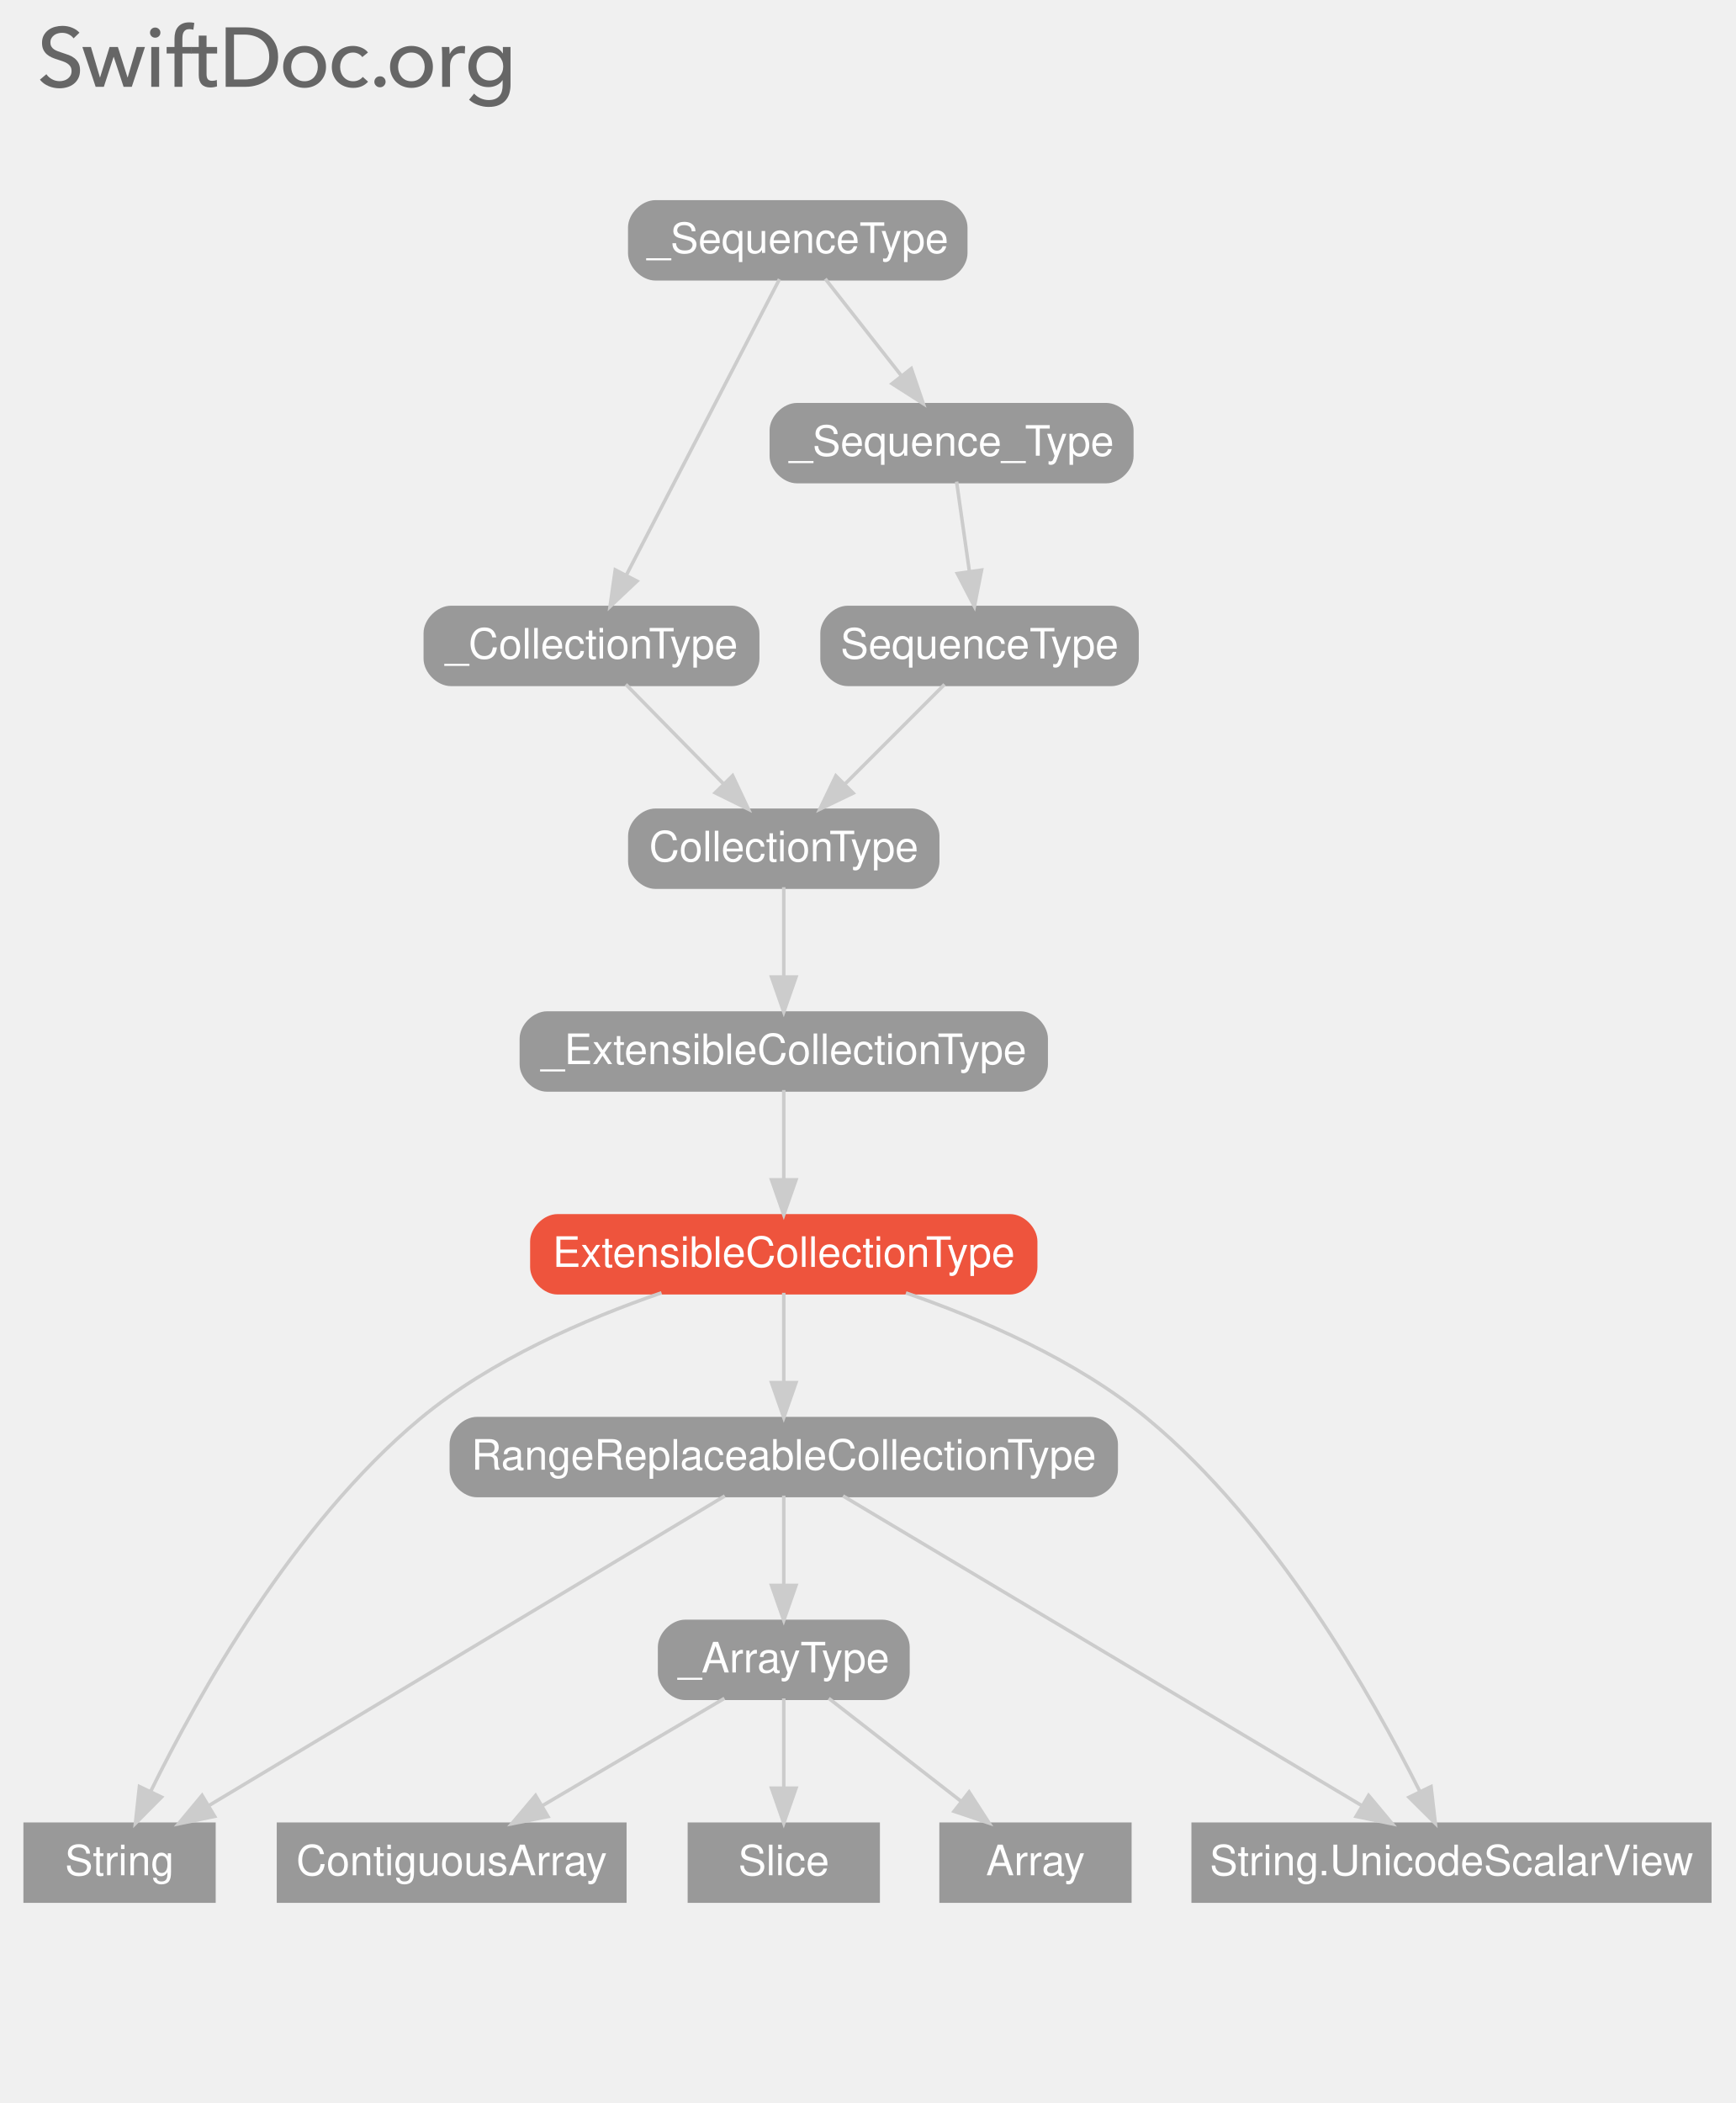
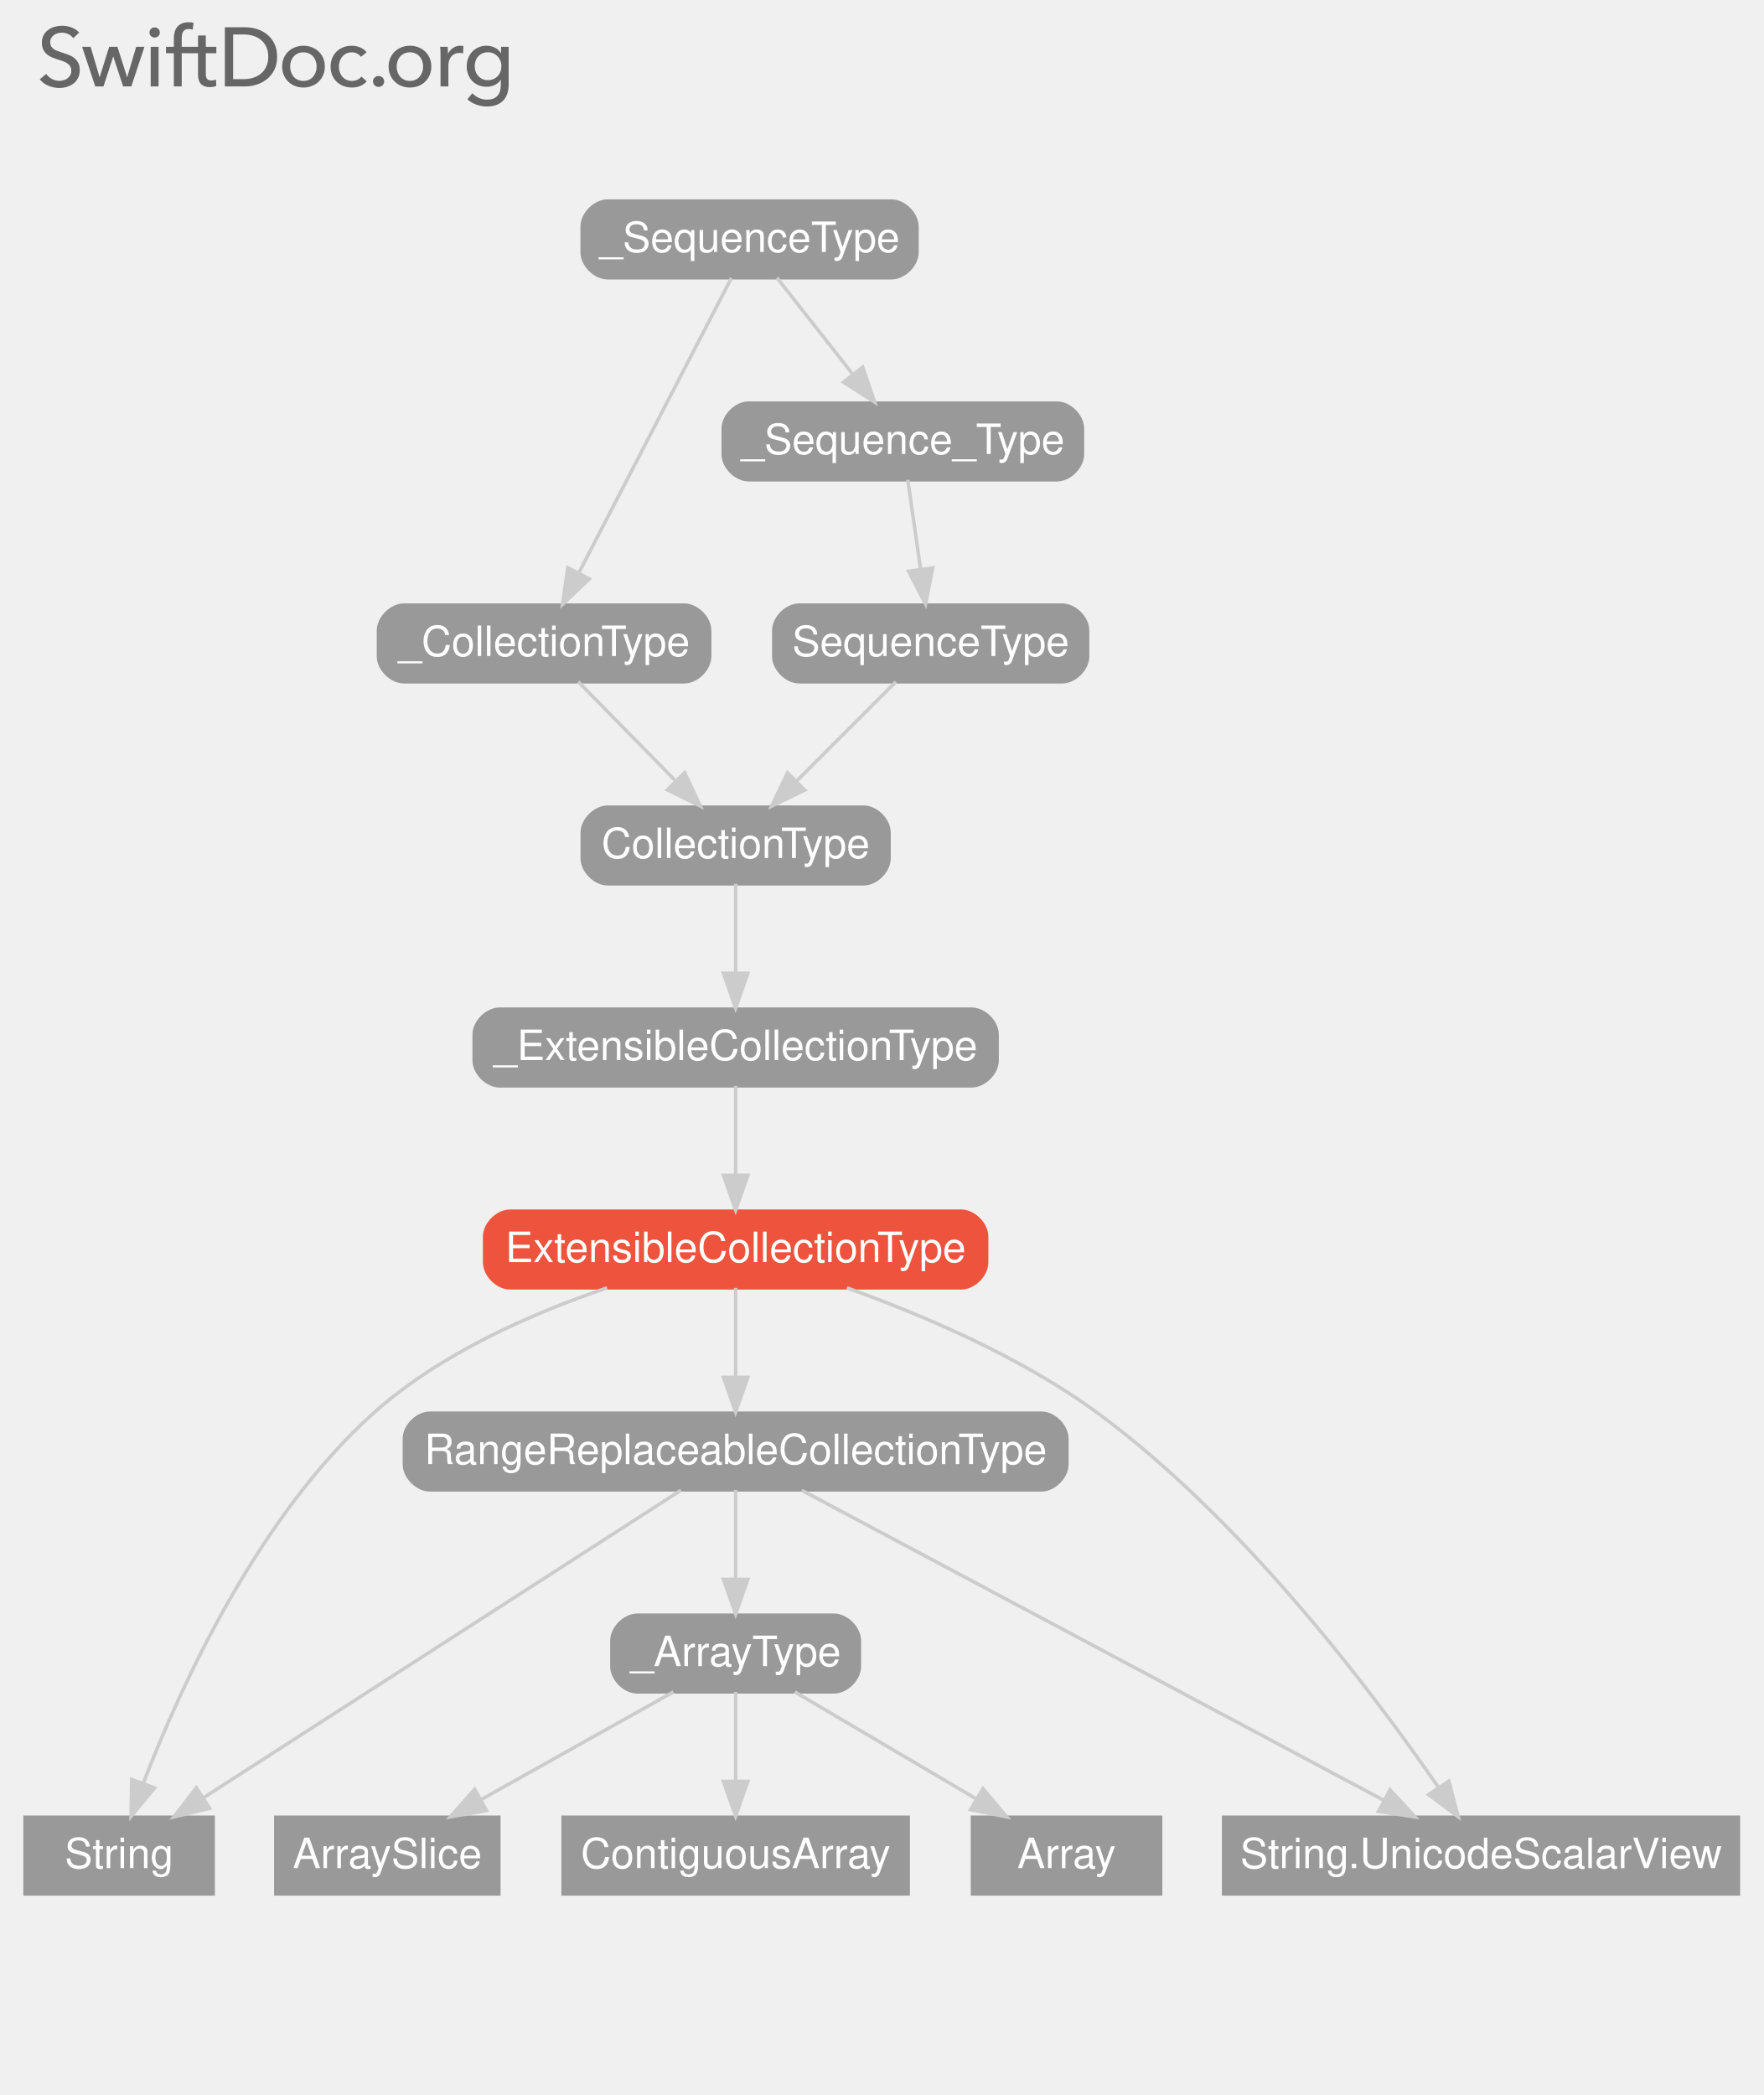
- <svg xmlns="http://www.w3.org/2000/svg" xmlns:xlink="http://www.w3.org/1999/xlink" width="496pt" height="601pt" viewBox="0.00 0.00 496.40 601.20">
+ <svg xmlns="http://www.w3.org/2000/svg" xmlns:xlink="http://www.w3.org/1999/xlink" width="506pt" height="601pt" viewBox="0.00 0.00 506.40 601.20">
  <g id="graph0" class="graph" transform="scale(1 1) rotate(0) translate(7.2 543.6)">
    <g transform="translate(0 -543.6)">
      <g>
        <path fill="#666666" d="M13.846,10.832c-0.336-0.464-0.792-0.844-1.368-1.14s-1.224-0.444-1.944-0.444         c-0.384,0-0.772,0.052-1.164,0.156C8.977,9.509,8.622,9.677,8.301,9.908c-0.32,0.232-0.58,0.52-0.78,0.864         c-0.2,0.344-0.3,0.756-0.3,1.236c0,0.464,0.092,0.852,0.276,1.164c0.184,0.312,0.432,0.576,0.744,0.792s0.68,0.4,1.104,0.552         c0.423,0.152,0.876,0.309,1.356,0.468c0.576,0.177,1.16,0.376,1.752,0.601c0.592,0.224,1.128,0.52,1.608,0.888         s0.872,0.828,1.176,1.38s0.456,1.252,0.456,2.101c0,0.88-0.164,1.644-0.492,2.292c-0.328,0.647-0.765,1.184-1.308,1.607         c-0.544,0.424-1.172,0.74-1.884,0.948s-1.444,0.312-2.196,0.312c-1.072,0-2.108-0.208-3.108-0.624         c-1-0.415-1.828-1.031-2.484-1.848l1.848-1.56c0.4,0.592,0.936,1.071,1.608,1.439c0.672,0.368,1.399,0.552,2.184,0.552         c0.4,0,0.8-0.056,1.2-0.168c0.4-0.111,0.764-0.288,1.092-0.527c0.328-0.24,0.596-0.54,0.804-0.9         c0.208-0.36,0.312-0.796,0.312-1.308s-0.108-0.94-0.324-1.284c-0.216-0.344-0.508-0.636-0.876-0.876s-0.796-0.444-1.284-0.612         c-0.488-0.168-1.004-0.34-1.548-0.516c-0.544-0.16-1.08-0.356-1.608-0.588c-0.528-0.232-1-0.528-1.416-0.889         c-0.416-0.359-0.752-0.804-1.008-1.332c-0.256-0.527-0.384-1.184-0.384-1.968c0-0.848,0.172-1.576,0.516-2.184         c0.344-0.608,0.792-1.112,1.344-1.512c0.552-0.4,1.176-0.692,1.872-0.876c0.696-0.184,1.396-0.276,2.1-0.276         c0.992,0,1.92,0.176,2.784,0.528c0.864,0.352,1.56,0.824,2.088,1.416L13.846,10.832z" />
        <path fill="#666666" d="M18.813,13.304l2.568,8.688h0.048l2.712-8.688h2.376l2.76,8.688h0.048l2.568-8.688h2.376L30.501,24.68         h-2.352l-2.808-8.544h-0.048l-2.784,8.544h-2.352l-3.792-11.376H18.813z" />
        <path fill="#666666" d="M38.685,9.2c0,0.416-0.147,0.76-0.44,1.032c-0.294,0.272-0.647,0.408-1.06,0.408s-0.762-0.14-1.047-0.42         c-0.286-0.28-0.429-0.62-0.429-1.02c0-0.416,0.143-0.764,0.429-1.044c0.286-0.28,0.635-0.42,1.047-0.42s0.766,0.14,1.06,0.42         C38.538,8.437,38.685,8.784,38.685,9.2z M38.325,24.68h-2.256V13.304h2.256V24.68z" />
        <path fill="#666666" d="M47.613,15.152h-2.64v9.528h-2.256v-9.528h-2.256v-1.848h2.256v-2.376c0-0.672,0.076-1.292,0.228-1.86         c0.152-0.568,0.4-1.06,0.744-1.476c0.344-0.416,0.784-0.744,1.32-0.984c0.536-0.24,1.188-0.36,1.956-0.36         c0.544,0,1.016,0.056,1.416,0.168l-0.264,1.944c-0.176-0.048-0.352-0.088-0.528-0.12c-0.176-0.032-0.376-0.048-0.6-0.048         c-0.432,0-0.78,0.076-1.044,0.228c-0.264,0.152-0.468,0.356-0.612,0.612s-0.24,0.548-0.288,0.876         c-0.048,0.328-0.072,0.668-0.072,1.02v2.376h2.64V15.152z" />
        <path fill="#666666" d="M54.909,15.152h-3.024v5.91c0,0.687,0.128,1.177,0.384,1.472c0.256,0.295,0.664,0.442,1.224,0.442         c0.208,0,0.432-0.021,0.672-0.065c0.24-0.044,0.456-0.11,0.648-0.198l0.072,1.848c-0.272,0.096-0.572,0.172-0.9,0.229         c-0.328,0.056-0.668,0.084-1.02,0.084c-1.072,0-1.892-0.296-2.46-0.889c-0.568-0.592-0.852-1.479-0.852-2.664v-6.168h-2.184         v-1.848h2.184V10.04h2.232v3.264h3.024V15.152z" />
        <path fill="#666666" d="M57.356,7.688h5.832c1.088,0,2.176,0.16,3.264,0.48c1.088,0.32,2.072,0.824,2.952,1.512         s1.592,1.568,2.136,2.64c0.544,1.072,0.816,2.36,0.816,3.864c0,1.456-0.272,2.716-0.816,3.78s-1.256,1.943-2.136,2.64         s-1.864,1.216-2.952,1.561c-1.088,0.344-2.176,0.516-3.264,0.516h-5.832V7.688z M59.732,22.593h2.976         c1.024,0,1.972-0.145,2.844-0.432c0.872-0.288,1.624-0.704,2.256-1.248c0.632-0.544,1.124-1.216,1.476-2.017         c0.352-0.8,0.528-1.704,0.528-2.712c0-1.056-0.176-1.983-0.528-2.784c-0.353-0.8-0.844-1.468-1.476-2.004         c-0.632-0.536-1.384-0.944-2.256-1.224s-1.82-0.42-2.844-0.42h-2.976V22.593z" />
        <path fill="#666666" d="M86.06,18.969c0,0.88-0.156,1.688-0.468,2.424c-0.312,0.736-0.744,1.372-1.296,1.908         c-0.552,0.536-1.204,0.952-1.956,1.248c-0.752,0.296-1.56,0.443-2.424,0.443c-0.864,0-1.672-0.147-2.424-0.443         c-0.752-0.296-1.4-0.712-1.944-1.248c-0.544-0.536-0.972-1.172-1.284-1.908c-0.312-0.735-0.468-1.544-0.468-2.424         s0.156-1.684,0.468-2.412c0.312-0.728,0.74-1.356,1.284-1.884c0.543-0.528,1.191-0.939,1.944-1.236         c0.752-0.296,1.56-0.444,2.424-0.444c0.864,0,1.672,0.148,2.424,0.444c0.752,0.297,1.404,0.708,1.956,1.236         c0.552,0.527,0.984,1.156,1.296,1.884C85.904,17.285,86.06,18.089,86.06,18.969z M83.708,18.98c0-0.542-0.084-1.061-0.252-1.556         c-0.169-0.494-0.414-0.929-0.734-1.304s-0.718-0.674-1.192-0.897s-1.015-0.335-1.625-0.335c-0.61,0-1.152,0.111-1.625,0.335         c-0.474,0.224-0.871,0.522-1.191,0.897c-0.321,0.375-0.566,0.81-0.734,1.304C76.184,17.92,76.1,18.438,76.1,18.98         c0,0.543,0.084,1.062,0.253,1.556c0.168,0.495,0.413,0.934,0.734,1.316c0.321,0.383,0.718,0.686,1.191,0.909         c0.473,0.224,1.015,0.335,1.625,0.335c0.61,0,1.151-0.111,1.625-0.335s0.871-0.526,1.192-0.909s0.565-0.821,0.734-1.316         C83.624,20.042,83.708,19.523,83.708,18.98z" />
        <path fill="#666666" d="M96.428,16.184c-0.24-0.368-0.6-0.676-1.08-0.924s-0.992-0.372-1.536-0.372         c-0.592,0-1.116,0.112-1.572,0.336c-0.456,0.225-0.844,0.524-1.164,0.9c-0.32,0.376-0.564,0.812-0.732,1.308         s-0.252,1.017-0.252,1.56c0,0.545,0.084,1.064,0.252,1.561s0.412,0.933,0.732,1.308c0.32,0.376,0.712,0.677,1.176,0.9         c0.464,0.225,0.992,0.336,1.584,0.336c0.576,0,1.1-0.111,1.572-0.336c0.472-0.224,0.86-0.528,1.164-0.912l1.512,1.368         c-0.48,0.561-1.08,0.996-1.8,1.308c-0.72,0.312-1.536,0.468-2.448,0.468c-0.88,0-1.692-0.144-2.436-0.432         c-0.744-0.288-1.388-0.691-1.932-1.212c-0.544-0.52-0.972-1.147-1.284-1.884s-0.468-1.561-0.468-2.473         c0-0.896,0.152-1.711,0.456-2.447c0.304-0.736,0.728-1.368,1.272-1.896c0.543-0.527,1.188-0.936,1.932-1.224         c0.744-0.288,1.548-0.433,2.412-0.433c0.8,0,1.596,0.16,2.388,0.48s1.419,0.784,1.884,1.392L96.428,16.184z" />
        <path fill="#666666" d="M103.1,23.24c0,0.417-0.152,0.784-0.456,1.104c-0.304,0.32-0.688,0.479-1.152,0.479         c-0.448,0-0.828-0.155-1.14-0.468c-0.312-0.312-0.468-0.676-0.468-1.092c0-0.432,0.152-0.804,0.456-1.116         c0.304-0.312,0.688-0.468,1.152-0.468c0.464,0,0.848,0.152,1.152,0.456C102.947,22.44,103.1,22.808,103.1,23.24z" />
        <path fill="#666666" d="M116.635,18.969c0,0.88-0.156,1.688-0.468,2.424c-0.312,0.736-0.744,1.372-1.296,1.908         c-0.552,0.536-1.204,0.952-1.956,1.248c-0.752,0.296-1.56,0.443-2.424,0.443c-0.864,0-1.672-0.147-2.424-0.443         c-0.752-0.296-1.4-0.712-1.944-1.248c-0.544-0.536-0.972-1.172-1.284-1.908c-0.312-0.735-0.468-1.544-0.468-2.424         s0.156-1.684,0.468-2.412c0.312-0.728,0.74-1.356,1.284-1.884c0.543-0.528,1.191-0.939,1.944-1.236         c0.752-0.296,1.56-0.444,2.424-0.444c0.864,0,1.672,0.148,2.424,0.444c0.752,0.297,1.404,0.708,1.956,1.236         c0.552,0.527,0.984,1.156,1.296,1.884C116.479,17.285,116.635,18.089,116.635,18.969z M114.283,18.98         c0-0.542-0.084-1.061-0.252-1.556c-0.169-0.494-0.414-0.929-0.734-1.304s-0.718-0.674-1.192-0.897s-1.015-0.335-1.625-0.335         c-0.61,0-1.152,0.111-1.625,0.335c-0.474,0.224-0.871,0.522-1.191,0.897c-0.321,0.375-0.566,0.81-0.734,1.304         c-0.169,0.495-0.253,1.014-0.253,1.556c0,0.543,0.084,1.062,0.253,1.556c0.168,0.495,0.413,0.934,0.734,1.316         c0.321,0.383,0.718,0.686,1.191,0.909c0.473,0.224,1.015,0.335,1.625,0.335c0.61,0,1.151-0.111,1.625-0.335         s0.871-0.526,1.192-0.909s0.565-0.821,0.734-1.316C114.199,20.042,114.283,19.523,114.283,18.98z" />
        <path fill="#666666" d="M119.251,14.577c-0.016-0.48-0.04-0.904-0.072-1.272h2.136c0.032,0.288,0.056,0.62,0.072,0.996         c0.016,0.376,0.024,0.684,0.024,0.924h0.072c0.32-0.672,0.788-1.212,1.404-1.62c0.616-0.408,1.308-0.612,2.076-0.612         c0.352,0,0.648,0.033,0.888,0.097l-0.096,2.088c-0.32-0.08-0.664-0.12-1.032-0.12c-0.544,0-1.016,0.101-1.416,0.3         c-0.4,0.2-0.732,0.468-0.996,0.805c-0.264,0.336-0.46,0.724-0.588,1.163c-0.128,0.44-0.192,0.9-0.192,1.381v5.976h-2.256v-8.928         C119.275,15.449,119.267,15.056,119.251,14.577z" />
        <path fill="#666666" d="M128.419,26.625c0.496,0.56,1.116,1.008,1.86,1.344c0.744,0.336,1.508,0.504,2.292,0.504         c0.752,0,1.384-0.108,1.896-0.324s0.924-0.512,1.236-0.888s0.536-0.82,0.672-1.332c0.136-0.513,0.204-1.064,0.204-1.656v-1.464         h-0.048c-0.416,0.641-0.984,1.128-1.704,1.464c-0.72,0.336-1.488,0.504-2.304,0.504c-0.864,0-1.652-0.151-2.364-0.456         c-0.712-0.304-1.316-0.72-1.812-1.248c-0.496-0.527-0.88-1.147-1.152-1.859s-0.408-1.477-0.408-2.292         c0-0.816,0.136-1.584,0.408-2.305c0.272-0.72,0.656-1.348,1.152-1.884c0.496-0.535,1.096-0.96,1.8-1.271         c0.704-0.312,1.488-0.469,2.352-0.469c0.816,0,1.596,0.177,2.34,0.528c0.744,0.353,1.332,0.888,1.764,1.608h0.048v-1.824h2.184         v10.8c0,0.832-0.104,1.628-0.312,2.388c-0.208,0.76-0.56,1.433-1.056,2.017s-1.144,1.052-1.944,1.404         c-0.8,0.352-1.792,0.527-2.976,0.527c-0.992,0-1.988-0.18-2.988-0.54c-1-0.359-1.86-0.868-2.58-1.523L128.419,26.625z          M129.091,18.873c0,0.527,0.084,1.031,0.253,1.512c0.168,0.479,0.417,0.904,0.746,1.271c0.329,0.369,0.726,0.664,1.192,0.889         c0.465,0.224,0.995,0.336,1.589,0.336c0.577,0,1.107-0.104,1.589-0.312c0.481-0.207,0.891-0.491,1.228-0.852         s0.598-0.784,0.782-1.272c0.185-0.487,0.277-1.012,0.277-1.571c0-0.544-0.093-1.057-0.277-1.536         c-0.185-0.48-0.449-0.904-0.794-1.272c-0.345-0.367-0.755-0.66-1.228-0.876c-0.474-0.216-1-0.324-1.577-0.324         c-0.594,0-1.124,0.108-1.589,0.324c-0.466,0.216-0.863,0.504-1.192,0.864s-0.578,0.784-0.746,1.271         C129.175,17.812,129.091,18.329,129.091,18.873z" />
      </g>
      <g>
        <a xlink:href="/" pointer-events="all" target="_top">
          <polygon fill="none" points="0,0 145,0 145,35 0,35 0,0" />
        </a>
      </g>
    </g>
    <g id="node1" class="node">
      <g id="a_node1">
        <a xlink:href="/type/Array/" target="_top">
-           <polygon fill="#999999" stroke="#999999" points="316,-22 262,-22 262,-0 316,-0 316,-22" />
-           <text text-anchor="middle" x="289" y="-7.4" font-family="Helvetica,sans-Serif" font-size="12.00" fill="white">Array</text>
+           <polygon fill="#999999" stroke="#999999" points="326,-22 272,-22 272,-0 326,-0 326,-22" />
+           <text text-anchor="middle" x="299" y="-7.4" font-family="Helvetica,sans-Serif" font-size="12.00" fill="white">Array</text>
        </a>
      </g>
    </g>
    <g id="node2" class="node">
      <g id="a_node2">
+         <a xlink:href="/type/ArraySlice/" target="_top">
+           <polygon fill="#999999" stroke="#999999" points="136.011,-22 71.989,-22 71.989,-0 136.011,-0 136.011,-22" />
+           <text text-anchor="middle" x="104" y="-7.4" font-family="Helvetica,sans-Serif" font-size="12.00" fill="white">ArraySlice</text>
+         </a>
+       </g>
+     </g>
+     <g id="node3" class="node">
+       <g id="a_node3">
        <a xlink:href="/protocol/CollectionType/" target="_top">
-           <path fill="#999999" stroke="#999999" d="M253.704,-312C253.704,-312 180.296,-312 180.296,-312 176.63,-312 172.963,-308.333 172.963,-304.667 172.963,-304.667 172.963,-297.333 172.963,-297.333 172.963,-293.667 176.63,-290 180.296,-290 180.296,-290 253.704,-290 253.704,-290 257.37,-290 261.037,-293.667 261.037,-297.333 261.037,-297.333 261.037,-304.667 261.037,-304.667 261.037,-308.333 257.37,-312 253.704,-312" />
-           <text text-anchor="middle" x="217" y="-297.4" font-family="Helvetica,sans-Serif" font-size="12.00" fill="white">CollectionType</text>
+           <path fill="#999999" stroke="#999999" d="M240.704,-312C240.704,-312 167.296,-312 167.296,-312 163.63,-312 159.963,-308.333 159.963,-304.667 159.963,-304.667 159.963,-297.333 159.963,-297.333 159.963,-293.667 163.63,-290 167.296,-290 167.296,-290 240.704,-290 240.704,-290 244.37,-290 248.037,-293.667 248.037,-297.333 248.037,-297.333 248.037,-304.667 248.037,-304.667 248.037,-308.333 244.37,-312 240.704,-312" />
+           <text text-anchor="middle" x="204" y="-297.4" font-family="Helvetica,sans-Serif" font-size="12.00" fill="white">CollectionType</text>
        </a>
      </g>
    </g>
    <g id="node12" class="node">
      <g id="a_node12">
        <a xlink:href="/protocol/_ExtensibleCollectionType/" target="_top">
-           <path fill="#999999" stroke="#999999" d="M284.733,-254C284.733,-254 149.267,-254 149.267,-254 145.601,-254 141.934,-250.333 141.934,-246.667 141.934,-246.667 141.934,-239.333 141.934,-239.333 141.934,-235.667 145.601,-232 149.267,-232 149.267,-232 284.733,-232 284.733,-232 288.399,-232 292.066,-235.667 292.066,-239.333 292.066,-239.333 292.066,-246.667 292.066,-246.667 292.066,-250.333 288.399,-254 284.733,-254" />
-           <text text-anchor="middle" x="217" y="-239.4" font-family="Helvetica,sans-Serif" font-size="12.00" fill="white">_ExtensibleCollectionType</text>
+           <path fill="#999999" stroke="#999999" d="M271.733,-254C271.733,-254 136.267,-254 136.267,-254 132.601,-254 128.934,-250.333 128.934,-246.667 128.934,-246.667 128.934,-239.333 128.934,-239.333 128.934,-235.667 132.601,-232 136.267,-232 136.267,-232 271.733,-232 271.733,-232 275.399,-232 279.066,-235.667 279.066,-239.333 279.066,-239.333 279.066,-246.667 279.066,-246.667 279.066,-250.333 275.399,-254 271.733,-254" />
+           <text text-anchor="middle" x="204" y="-239.4" font-family="Helvetica,sans-Serif" font-size="12.00" fill="white">_ExtensibleCollectionType</text>
        </a>
      </g>
    </g>
    <g id="edge11" class="edge">
-       <path fill="none" stroke="#cccccc" d="M217,-289.988C217,-282.91 217,-273.171 217,-264.478" />
-       <polygon fill="#cccccc" stroke="#cccccc" points="220.5,-264.304 217,-254.304 213.5,-264.304 220.5,-264.304" />
-     </g>
-     <g id="node3" class="node">
-       <g id="a_node3">
-         <a xlink:href="/type/ContiguousArray/" target="_top">
-           <polygon fill="#999999" stroke="#999999" points="171.534,-22 72.466,-22 72.466,-0 171.534,-0 171.534,-22" />
-           <text text-anchor="middle" x="122" y="-7.4" font-family="Helvetica,sans-Serif" font-size="12.00" fill="white">ContiguousArray</text>
-         </a>
-       </g>
+       <path fill="none" stroke="#cccccc" d="M204,-289.988C204,-282.91 204,-273.171 204,-264.478" />
+       <polygon fill="#cccccc" stroke="#cccccc" points="207.5,-264.304 204,-254.304 200.5,-264.304 207.5,-264.304" />
    </g>
    <g id="node4" class="node">
      <g id="a_node4">
-         <a xlink:href="/protocol/ExtensibleCollectionType/" target="_top">
-           <path fill="#ee543d" stroke="#ee543d" d="M281.727,-196C281.727,-196 152.273,-196 152.273,-196 148.607,-196 144.94,-192.333 144.94,-188.667 144.94,-188.667 144.94,-181.333 144.94,-181.333 144.94,-177.667 148.607,-174 152.273,-174 152.273,-174 281.727,-174 281.727,-174 285.393,-174 289.06,-177.667 289.06,-181.333 289.06,-181.333 289.06,-188.667 289.06,-188.667 289.06,-192.333 285.393,-196 281.727,-196" />
-           <text text-anchor="middle" x="217" y="-181.4" font-family="Helvetica,sans-Serif" font-size="12.00" fill="white">ExtensibleCollectionType</text>
+         <a xlink:href="/type/ContiguousArray/" target="_top">
+           <polygon fill="#999999" stroke="#999999" points="253.534,-22 154.466,-22 154.466,-0 253.534,-0 253.534,-22" />
+           <text text-anchor="middle" x="204" y="-7.4" font-family="Helvetica,sans-Serif" font-size="12.00" fill="white">ContiguousArray</text>
        </a>
      </g>
    </g>
    <g id="node5" class="node">
      <g id="a_node5">
+         <a xlink:href="/protocol/ExtensibleCollectionType/" target="_top">
+           <path fill="#ee543d" stroke="#ee543d" d="M268.727,-196C268.727,-196 139.273,-196 139.273,-196 135.607,-196 131.94,-192.333 131.94,-188.667 131.94,-188.667 131.94,-181.333 131.94,-181.333 131.94,-177.667 135.607,-174 139.273,-174 139.273,-174 268.727,-174 268.727,-174 272.393,-174 276.06,-177.667 276.06,-181.333 276.06,-181.333 276.06,-188.667 276.06,-188.667 276.06,-192.333 272.393,-196 268.727,-196" />
+           <text text-anchor="middle" x="204" y="-181.4" font-family="Helvetica,sans-Serif" font-size="12.00" fill="white">ExtensibleCollectionType</text>
+         </a>
+       </g>
+     </g>
+     <g id="node6" class="node">
+       <g id="a_node6">
        <a xlink:href="/protocol/RangeReplaceableCollectionType/" target="_top">
-           <path fill="#999999" stroke="#999999" d="M304.76,-138C304.76,-138 129.24,-138 129.24,-138 125.573,-138 121.906,-134.333 121.906,-130.667 121.906,-130.667 121.906,-123.333 121.906,-123.333 121.906,-119.667 125.573,-116 129.24,-116 129.24,-116 304.76,-116 304.76,-116 308.427,-116 312.094,-119.667 312.094,-123.333 312.094,-123.333 312.094,-130.667 312.094,-130.667 312.094,-134.333 308.427,-138 304.76,-138" />
-           <text text-anchor="middle" x="217" y="-123.4" font-family="Helvetica,sans-Serif" font-size="12.00" fill="white">RangeReplaceableCollectionType</text>
+           <path fill="#999999" stroke="#999999" d="M291.76,-138C291.76,-138 116.24,-138 116.24,-138 112.573,-138 108.906,-134.333 108.906,-130.667 108.906,-130.667 108.906,-123.333 108.906,-123.333 108.906,-119.667 112.573,-116 116.24,-116 116.24,-116 291.76,-116 291.76,-116 295.427,-116 299.094,-119.667 299.094,-123.333 299.094,-123.333 299.094,-130.667 299.094,-130.667 299.094,-134.333 295.427,-138 291.76,-138" />
+           <text text-anchor="middle" x="204" y="-123.4" font-family="Helvetica,sans-Serif" font-size="12.00" fill="white">RangeReplaceableCollectionType</text>
        </a>
      </g>
    </g>
    <g id="edge1" class="edge">
-       <path fill="none" stroke="#cccccc" d="M217,-173.988C217,-166.91 217,-157.171 217,-148.478" />
-       <polygon fill="#cccccc" stroke="#cccccc" points="220.5,-148.304 217,-138.304 213.5,-148.304 220.5,-148.304" />
+       <path fill="none" stroke="#cccccc" d="M204,-173.988C204,-166.91 204,-157.171 204,-148.478" />
+       <polygon fill="#cccccc" stroke="#cccccc" points="207.5,-148.304 204,-138.304 200.5,-148.304 207.5,-148.304" />
    </g>
    <g id="node8" class="node">
      <g id="a_node8">
        <a xlink:href="/type/String/" target="_top">
          <polygon fill="#999999" stroke="#999999" points="54,-22 0,-22 0,-0 54,-0 54,-22" />
          <text text-anchor="middle" x="27" y="-7.4" font-family="Helvetica,sans-Serif" font-size="12.00" fill="white">String</text>
        </a>
      </g>
    </g>
    <g id="edge2" class="edge">
-       <path fill="none" stroke="#cccccc" d="M182.022,-173.981C160.464,-166.558 133.182,-154.798 113,-138 76.72,-107.802 49.272,-58.579 35.943,-31.459" />
-       <polygon fill="#cccccc" stroke="#cccccc" points="39.005,-29.748 31.537,-22.233 32.688,-32.765 39.005,-29.748" />
+       <path fill="none" stroke="#cccccc" d="M167.105,-173.993C145.628,-166.73 119.107,-155.136 100,-138 66.603,-108.049 44.431,-59.082 33.969,-31.851" />
+       <polygon fill="#cccccc" stroke="#cccccc" points="37.171,-30.418 30.422,-22.251 30.604,-32.844 37.171,-30.418" />
    </g>
    <g id="node9" class="node">
      <g id="a_node9">
        <a xlink:href="/type/String.UnicodeScalarView/" target="_top">
-           <polygon fill="#999999" stroke="#999999" points="481.892,-22 334.108,-22 334.108,-0 481.892,-0 481.892,-22" />
-           <text text-anchor="middle" x="408" y="-7.4" font-family="Helvetica,sans-Serif" font-size="12.00" fill="white">String.UnicodeScalarView</text>
+           <polygon fill="#999999" stroke="#999999" points="491.892,-22 344.108,-22 344.108,-0 491.892,-0 491.892,-22" />
+           <text text-anchor="middle" x="418" y="-7.4" font-family="Helvetica,sans-Serif" font-size="12.00" fill="white">String.UnicodeScalarView</text>
        </a>
      </g>
    </g>
    <g id="edge3" class="edge">
-       <path fill="none" stroke="#cccccc" d="M251.947,-173.943C273.492,-166.506 300.773,-154.744 321,-138 357.497,-107.788 385.344,-58.57 398.896,-31.455" />
-       <polygon fill="#cccccc" stroke="#cccccc" points="402.155,-32.755 403.378,-22.231 395.859,-29.695 402.155,-32.755" />
+       <path fill="none" stroke="#cccccc" d="M235.936,-173.988C257.555,-166.261 286.062,-154.156 308,-138 350.041,-107.039 387.289,-57.414 405.739,-30.615" />
+       <polygon fill="#cccccc" stroke="#cccccc" points="408.756,-32.401 411.458,-22.156 402.957,-28.48 408.756,-32.401" />
    </g>
    <g id="edge4" class="edge">
-       <path fill="none" stroke="#cccccc" d="M200.139,-115.883C166.759,-95.855 92.084,-51.05 52.601,-27.361" />
-       <polygon fill="#cccccc" stroke="#cccccc" points="54.199,-24.238 43.823,-22.094 50.598,-30.24 54.199,-24.238" />
+       <path fill="none" stroke="#cccccc" d="M188.292,-115.883C157.328,-95.94 88.217,-51.428 51.317,-27.662" />
+       <polygon fill="#cccccc" stroke="#cccccc" points="52.975,-24.566 42.672,-22.094 49.184,-30.451 52.975,-24.566" />
    </g>
    <g id="edge6" class="edge">
-       <path fill="none" stroke="#cccccc" d="M233.95,-115.883C267.505,-95.855 342.573,-51.05 382.264,-27.361" />
-       <polygon fill="#cccccc" stroke="#cccccc" points="384.295,-30.225 391.088,-22.094 380.707,-24.214 384.295,-30.225" />
+       <path fill="none" stroke="#cccccc" d="M222.991,-115.883C260.825,-95.729 345.761,-50.482 390.004,-26.914" />
+       <polygon fill="#cccccc" stroke="#cccccc" points="391.871,-29.885 399.051,-22.094 388.58,-23.707 391.871,-29.885" />
    </g>
    <g id="node10" class="node">
      <g id="a_node10">
        <a xlink:href="/protocol/_ArrayType/" target="_top">
-           <path fill="#999999" stroke="#999999" d="M245.19,-80C245.19,-80 188.81,-80 188.81,-80 185.144,-80 181.477,-76.333 181.477,-72.667 181.477,-72.667 181.477,-65.333 181.477,-65.333 181.477,-61.667 185.144,-58 188.81,-58 188.81,-58 245.19,-58 245.19,-58 248.856,-58 252.523,-61.667 252.523,-65.333 252.523,-65.333 252.523,-72.667 252.523,-72.667 252.523,-76.333 248.856,-80 245.19,-80" />
-           <text text-anchor="middle" x="217" y="-65.4" font-family="Helvetica,sans-Serif" font-size="12.00" fill="white">_ArrayType</text>
+           <path fill="#999999" stroke="#999999" d="M232.19,-80C232.19,-80 175.81,-80 175.81,-80 172.144,-80 168.477,-76.333 168.477,-72.667 168.477,-72.667 168.477,-65.333 168.477,-65.333 168.477,-61.667 172.144,-58 175.81,-58 175.81,-58 232.19,-58 232.19,-58 235.856,-58 239.523,-61.667 239.523,-65.333 239.523,-65.333 239.523,-72.667 239.523,-72.667 239.523,-76.333 235.856,-80 232.19,-80" />
+           <text text-anchor="middle" x="204" y="-65.4" font-family="Helvetica,sans-Serif" font-size="12.00" fill="white">_ArrayType</text>
        </a>
      </g>
    </g>
    <g id="edge5" class="edge">
-       <path fill="none" stroke="#cccccc" d="M217,-115.988C217,-108.91 217,-99.171 217,-90.478" />
-       <polygon fill="#cccccc" stroke="#cccccc" points="220.5,-90.304 217,-80.304 213.5,-90.304 220.5,-90.304" />
-     </g>
-     <g id="node6" class="node">
-       <g id="a_node6">
-         <a xlink:href="/protocol/SequenceType/" target="_top">
-           <path fill="#999999" stroke="#999999" d="M310.718,-370C310.718,-370 235.282,-370 235.282,-370 231.615,-370 227.949,-366.333 227.949,-362.667 227.949,-362.667 227.949,-355.333 227.949,-355.333 227.949,-351.667 231.615,-348 235.282,-348 235.282,-348 310.718,-348 310.718,-348 314.385,-348 318.051,-351.667 318.051,-355.333 318.051,-355.333 318.051,-362.667 318.051,-362.667 318.051,-366.333 314.385,-370 310.718,-370" />
-           <text text-anchor="middle" x="273" y="-355.4" font-family="Helvetica,sans-Serif" font-size="12.00" fill="white">SequenceType</text>
-         </a>
-       </g>
-     </g>
-     <g id="edge13" class="edge">
-       <path fill="none" stroke="#cccccc" d="M262.988,-347.988C255.123,-340.123 243.974,-328.974 234.624,-319.624" />
-       <polygon fill="#cccccc" stroke="#cccccc" points="236.85,-316.9 227.304,-312.304 231.9,-321.85 236.85,-316.9" />
+       <path fill="none" stroke="#cccccc" d="M204,-115.988C204,-108.91 204,-99.171 204,-90.478" />
+       <polygon fill="#cccccc" stroke="#cccccc" points="207.5,-90.304 204,-80.304 200.5,-90.304 207.5,-90.304" />
    </g>
    <g id="node7" class="node">
      <g id="a_node7">
-         <a xlink:href="/type/Slice/" target="_top">
-           <polygon fill="#999999" stroke="#999999" points="244,-22 190,-22 190,-0 244,-0 244,-22" />
-           <text text-anchor="middle" x="217" y="-7.4" font-family="Helvetica,sans-Serif" font-size="12.00" fill="white">Slice</text>
-         </a>
-       </g>
+         <a xlink:href="/protocol/SequenceType/" target="_top">
+           <path fill="#999999" stroke="#999999" d="M297.718,-370C297.718,-370 222.282,-370 222.282,-370 218.615,-370 214.949,-366.333 214.949,-362.667 214.949,-362.667 214.949,-355.333 214.949,-355.333 214.949,-351.667 218.615,-348 222.282,-348 222.282,-348 297.718,-348 297.718,-348 301.385,-348 305.051,-351.667 305.051,-355.333 305.051,-355.333 305.051,-362.667 305.051,-362.667 305.051,-366.333 301.385,-370 297.718,-370" />
+           <text text-anchor="middle" x="260" y="-355.4" font-family="Helvetica,sans-Serif" font-size="12.00" fill="white">SequenceType</text>
+         </a>
+       </g>
+     </g>
+     <g id="edge13" class="edge">
+       <path fill="none" stroke="#cccccc" d="M249.988,-347.988C242.123,-340.123 230.974,-328.974 221.624,-319.624" />
+       <polygon fill="#cccccc" stroke="#cccccc" points="223.85,-316.9 214.304,-312.304 218.9,-321.85 223.85,-316.9" />
    </g>
    <g id="edge7" class="edge">
-       <path fill="none" stroke="#cccccc" d="M229.872,-57.988C240.389,-49.809 255.472,-38.077 267.772,-28.511" />
-       <polygon fill="#cccccc" stroke="#cccccc" points="270.007,-31.206 275.752,-22.304 265.71,-25.681 270.007,-31.206" />
+       <path fill="none" stroke="#cccccc" d="M220.984,-57.988C235.484,-49.441 256.563,-37.016 273.156,-27.234" />
+       <polygon fill="#cccccc" stroke="#cccccc" points="275.005,-30.207 281.843,-22.114 271.451,-24.177 275.005,-30.207" />
    </g>
    <g id="edge8" class="edge">
-       <path fill="none" stroke="#cccccc" d="M200.016,-57.988C185.516,-49.441 164.437,-37.016 147.844,-27.234" />
-       <polygon fill="#cccccc" stroke="#cccccc" points="149.549,-24.177 139.157,-22.114 145.995,-30.207 149.549,-24.177" />
+       <path fill="none" stroke="#cccccc" d="M186.122,-57.988C170.859,-49.441 148.67,-37.016 131.204,-27.234" />
+       <polygon fill="#cccccc" stroke="#cccccc" points="132.496,-23.946 122.06,-22.114 129.075,-30.054 132.496,-23.946" />
    </g>
    <g id="edge9" class="edge">
-       <path fill="none" stroke="#cccccc" d="M217,-57.988C217,-50.91 217,-41.171 217,-32.478" />
-       <polygon fill="#cccccc" stroke="#cccccc" points="220.5,-32.304 217,-22.304 213.5,-32.304 220.5,-32.304" />
+       <path fill="none" stroke="#cccccc" d="M204,-57.988C204,-50.91 204,-41.171 204,-32.478" />
+       <polygon fill="#cccccc" stroke="#cccccc" points="207.5,-32.304 204,-22.304 200.5,-32.304 207.5,-32.304" />
    </g>
    <g id="node11" class="node">
      <g id="a_node11">
        <a xlink:href="/protocol/_CollectionType/" target="_top">
-           <path fill="#999999" stroke="#999999" d="M202.208,-370C202.208,-370 121.792,-370 121.792,-370 118.126,-370 114.459,-366.333 114.459,-362.667 114.459,-362.667 114.459,-355.333 114.459,-355.333 114.459,-351.667 118.126,-348 121.792,-348 121.792,-348 202.208,-348 202.208,-348 205.874,-348 209.541,-351.667 209.541,-355.333 209.541,-355.333 209.541,-362.667 209.541,-362.667 209.541,-366.333 205.874,-370 202.208,-370" />
-           <text text-anchor="middle" x="162" y="-355.4" font-family="Helvetica,sans-Serif" font-size="12.00" fill="white">_CollectionType</text>
+           <path fill="#999999" stroke="#999999" d="M189.208,-370C189.208,-370 108.792,-370 108.792,-370 105.126,-370 101.459,-366.333 101.459,-362.667 101.459,-362.667 101.459,-355.333 101.459,-355.333 101.459,-351.667 105.126,-348 108.792,-348 108.792,-348 189.208,-348 189.208,-348 192.874,-348 196.541,-351.667 196.541,-355.333 196.541,-355.333 196.541,-362.667 196.541,-362.667 196.541,-366.333 192.874,-370 189.208,-370" />
+           <text text-anchor="middle" x="149" y="-355.4" font-family="Helvetica,sans-Serif" font-size="12.00" fill="white">_CollectionType</text>
        </a>
      </g>
    </g>
    <g id="edge12" class="edge">
-       <path fill="none" stroke="#cccccc" d="M171.833,-347.988C179.557,-340.123 190.507,-328.974 199.691,-319.624" />
-       <polygon fill="#cccccc" stroke="#cccccc" points="202.37,-321.891 206.88,-312.304 197.376,-316.986 202.37,-321.891" />
+       <path fill="none" stroke="#cccccc" d="M158.833,-347.988C166.557,-340.123 177.507,-328.974 186.691,-319.624" />
+       <polygon fill="#cccccc" stroke="#cccccc" points="189.37,-321.891 193.88,-312.304 184.376,-316.986 189.37,-321.891" />
    </g>
    <g id="edge10" class="edge">
-       <path fill="none" stroke="#cccccc" d="M217,-231.988C217,-224.91 217,-215.171 217,-206.478" />
-       <polygon fill="#cccccc" stroke="#cccccc" points="220.5,-206.304 217,-196.304 213.5,-206.304 220.5,-206.304" />
+       <path fill="none" stroke="#cccccc" d="M204,-231.988C204,-224.91 204,-215.171 204,-206.478" />
+       <polygon fill="#cccccc" stroke="#cccccc" points="207.5,-206.304 204,-196.304 200.5,-206.304 207.5,-206.304" />
    </g>
    <g id="node13" class="node">
      <g id="a_node13">
        <a xlink:href="/protocol/_SequenceType/" target="_top">
-           <path fill="#999999" stroke="#999999" d="M261.724,-486C261.724,-486 180.276,-486 180.276,-486 176.609,-486 172.943,-482.333 172.943,-478.667 172.943,-478.667 172.943,-471.333 172.943,-471.333 172.943,-467.667 176.609,-464 180.276,-464 180.276,-464 261.724,-464 261.724,-464 265.391,-464 269.057,-467.667 269.057,-471.333 269.057,-471.333 269.057,-478.667 269.057,-478.667 269.057,-482.333 265.391,-486 261.724,-486" />
-           <text text-anchor="middle" x="221" y="-471.4" font-family="Helvetica,sans-Serif" font-size="12.00" fill="white">_SequenceType</text>
+           <path fill="#999999" stroke="#999999" d="M248.724,-486C248.724,-486 167.276,-486 167.276,-486 163.609,-486 159.943,-482.333 159.943,-478.667 159.943,-478.667 159.943,-471.333 159.943,-471.333 159.943,-467.667 163.609,-464 167.276,-464 167.276,-464 248.724,-464 248.724,-464 252.391,-464 256.057,-467.667 256.057,-471.333 256.057,-471.333 256.057,-478.667 256.057,-478.667 256.057,-482.333 252.391,-486 248.724,-486" />
+           <text text-anchor="middle" x="208" y="-471.4" font-family="Helvetica,sans-Serif" font-size="12.00" fill="white">_SequenceType</text>
        </a>
      </g>
    </g>
    <g id="edge14" class="edge">
-       <path fill="none" stroke="#cccccc" d="M215.764,-463.883C205.948,-444.917 184.633,-403.732 171.989,-379.3" />
-       <polygon fill="#cccccc" stroke="#cccccc" points="175.014,-377.53 167.309,-370.258 168.797,-380.748 175.014,-377.53" />
+       <path fill="none" stroke="#cccccc" d="M202.764,-463.883C192.948,-444.917 171.633,-403.732 158.989,-379.3" />
+       <polygon fill="#cccccc" stroke="#cccccc" points="162.014,-377.53 154.309,-370.258 155.797,-380.748 162.014,-377.53" />
    </g>
    <g id="node14" class="node">
      <g id="a_node14">
        <a xlink:href="/protocol/_Sequence_Type/" target="_top">
-           <path fill="#999999" stroke="#999999" d="M309.228,-428C309.228,-428 220.772,-428 220.772,-428 217.105,-428 213.439,-424.333 213.439,-420.667 213.439,-420.667 213.439,-413.333 213.439,-413.333 213.439,-409.667 217.105,-406 220.772,-406 220.772,-406 309.228,-406 309.228,-406 312.895,-406 316.561,-409.667 316.561,-413.333 316.561,-413.333 316.561,-420.667 316.561,-420.667 316.561,-424.333 312.895,-428 309.228,-428" />
-           <text text-anchor="middle" x="265" y="-413.4" font-family="Helvetica,sans-Serif" font-size="12.00" fill="white">_Sequence_Type</text>
+           <path fill="#999999" stroke="#999999" d="M296.228,-428C296.228,-428 207.772,-428 207.772,-428 204.105,-428 200.439,-424.333 200.439,-420.667 200.439,-420.667 200.439,-413.333 200.439,-413.333 200.439,-409.667 204.105,-406 207.772,-406 207.772,-406 296.228,-406 296.228,-406 299.895,-406 303.561,-409.667 303.561,-413.333 303.561,-413.333 303.561,-420.667 303.561,-420.667 303.561,-424.333 299.895,-428 296.228,-428" />
+           <text text-anchor="middle" x="252" y="-413.4" font-family="Helvetica,sans-Serif" font-size="12.00" fill="white">_Sequence_Type</text>
        </a>
      </g>
    </g>
    <g id="edge16" class="edge">
-       <path fill="none" stroke="#cccccc" d="M228.866,-463.988C234.922,-456.281 243.456,-445.419 250.71,-436.187" />
-       <polygon fill="#cccccc" stroke="#cccccc" points="253.478,-438.329 256.904,-428.304 247.974,-434.005 253.478,-438.329" />
+       <path fill="none" stroke="#cccccc" d="M215.866,-463.988C221.922,-456.281 230.456,-445.419 237.71,-436.187" />
+       <polygon fill="#cccccc" stroke="#cccccc" points="240.478,-438.329 243.904,-428.304 234.974,-434.005 240.478,-438.329" />
    </g>
    <g id="edge15" class="edge">
-       <path fill="none" stroke="#cccccc" d="M266.43,-405.988C267.441,-398.91 268.833,-389.171 270.075,-380.478" />
-       <polygon fill="#cccccc" stroke="#cccccc" points="273.579,-380.698 271.528,-370.304 266.649,-379.708 273.579,-380.698" />
+       <path fill="none" stroke="#cccccc" d="M253.43,-405.988C254.441,-398.91 255.833,-389.171 257.075,-380.478" />
+       <polygon fill="#cccccc" stroke="#cccccc" points="260.579,-380.698 258.528,-370.304 253.649,-379.708 260.579,-380.698" />
    </g>
  </g>
</svg>
